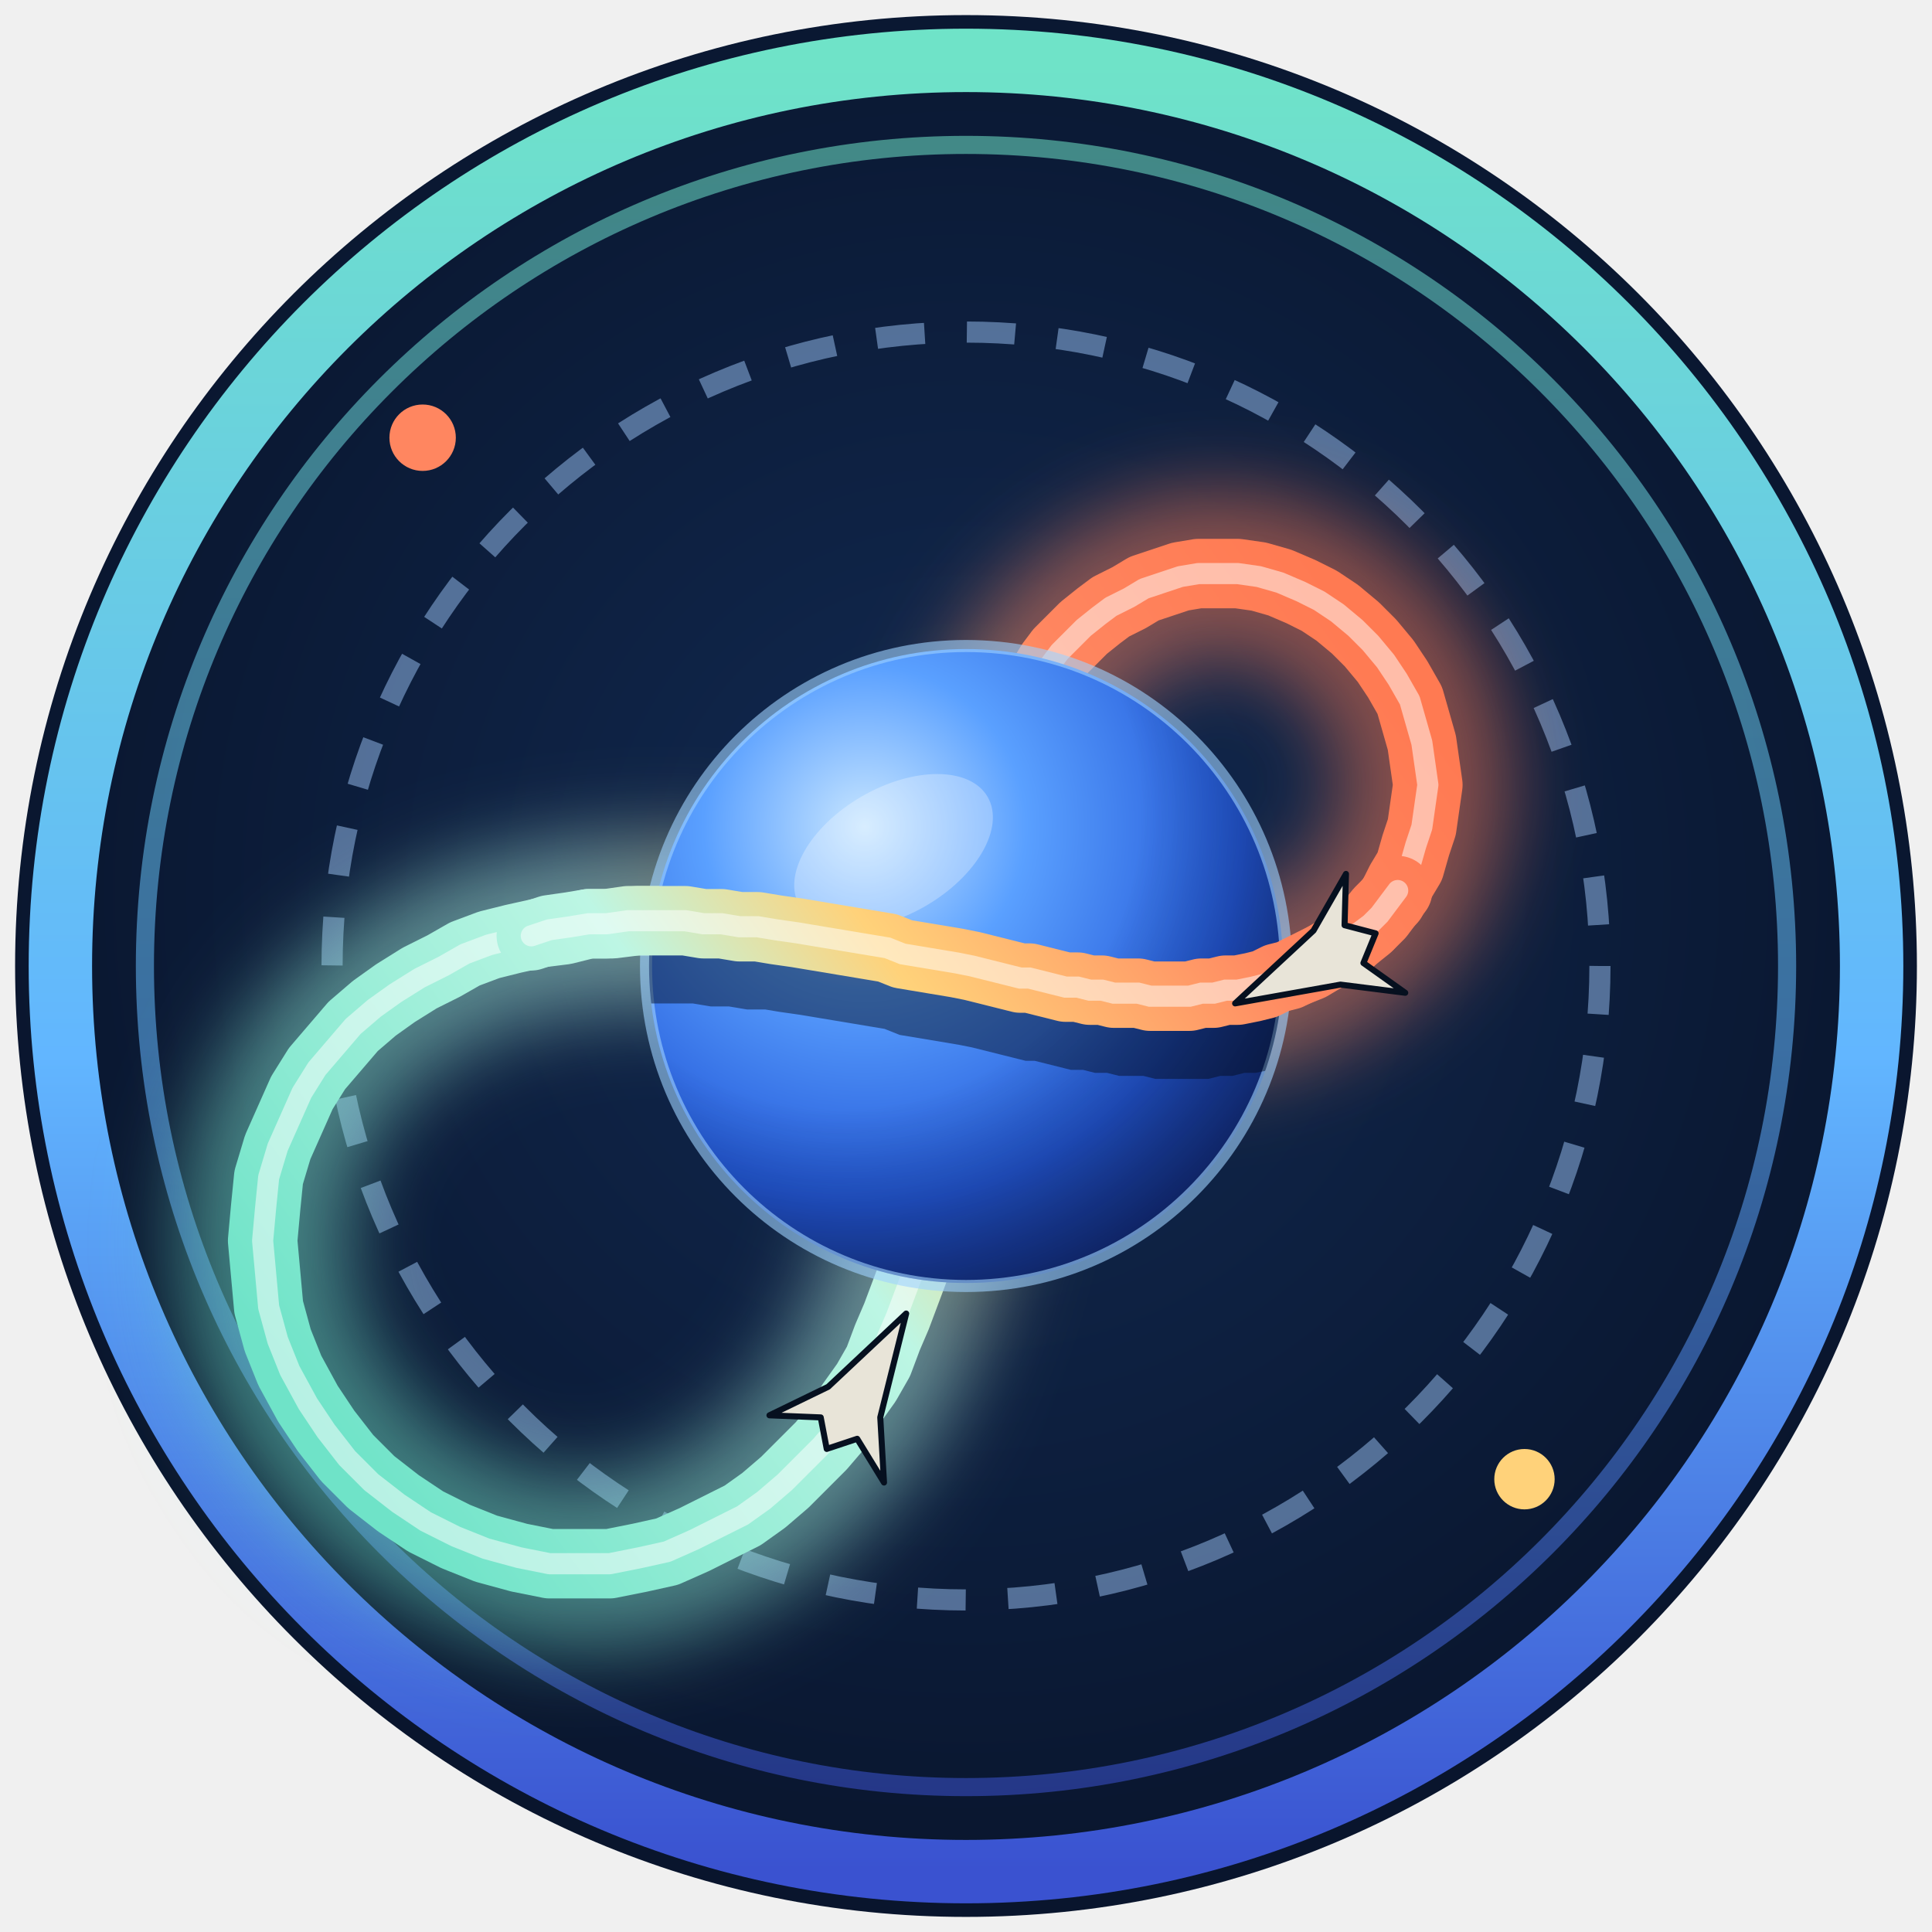
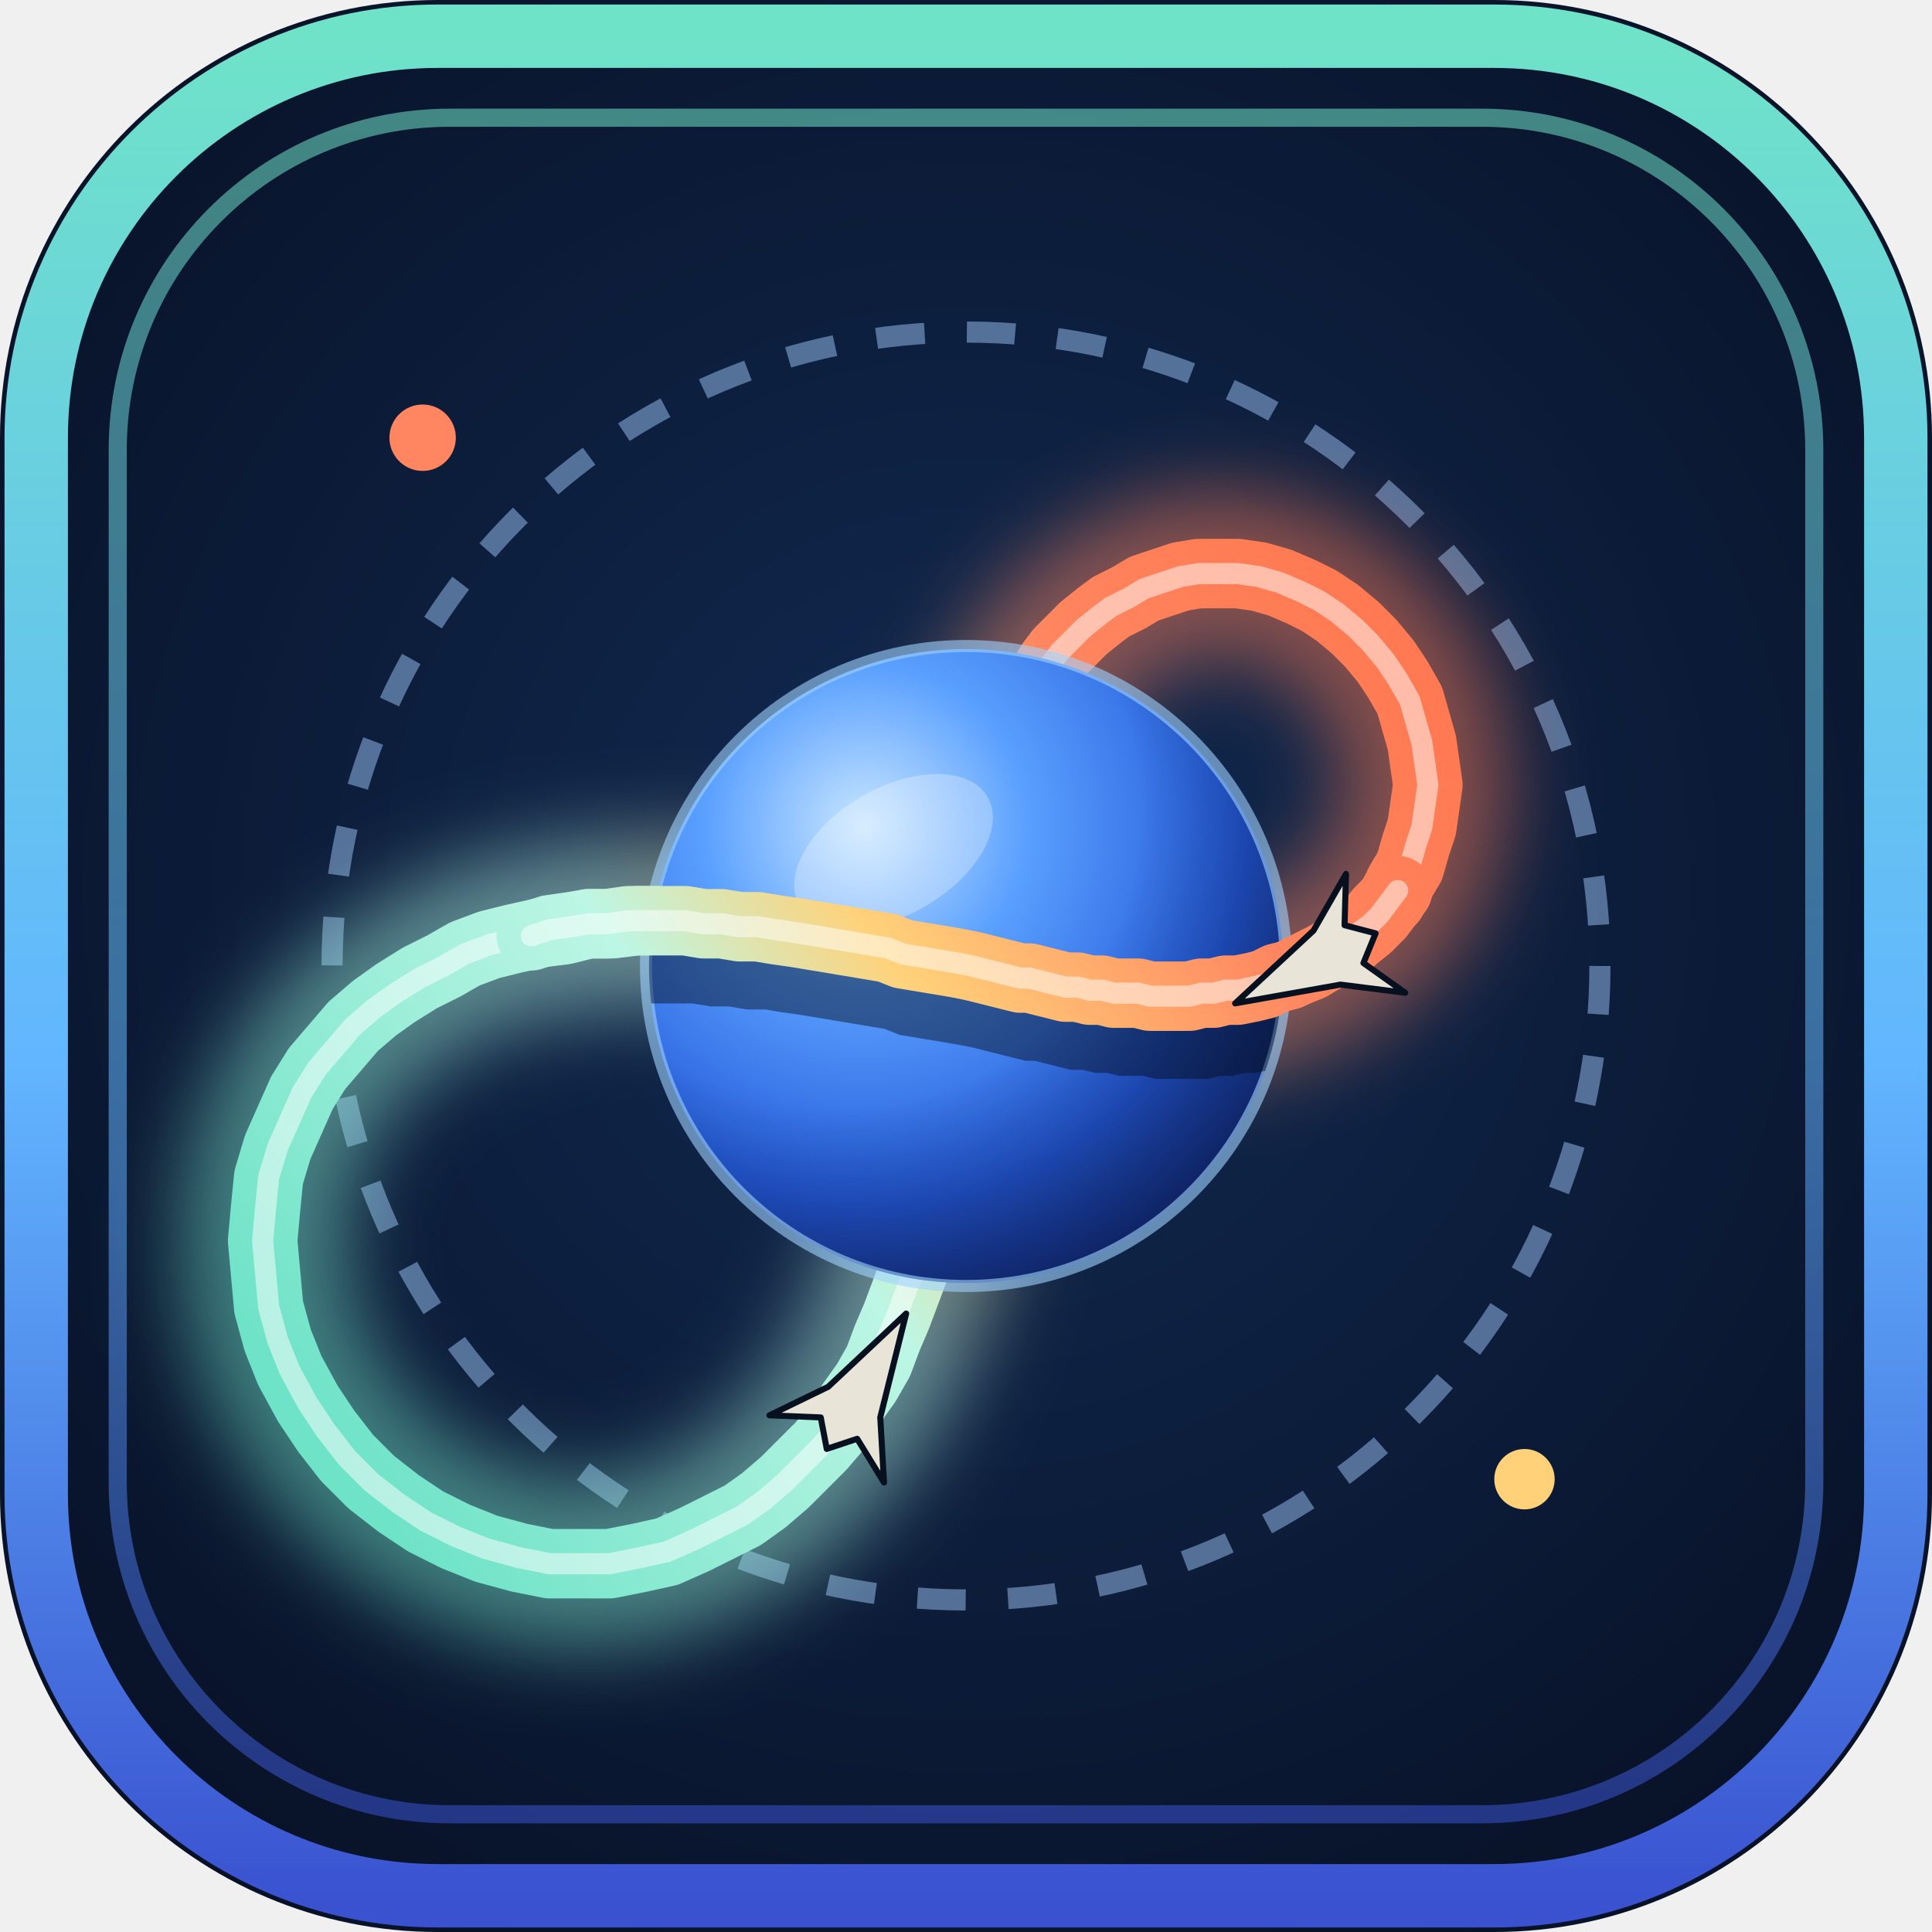
<svg xmlns="http://www.w3.org/2000/svg" viewBox="0 0 64 64" width="64" height="64">
  <defs>
    <linearGradient id="flight" gradientUnits="userSpaceOnUse" x1="10.779" y1="47.418" x2="45.915" y2="21.89">
      <stop offset="0" stop-color="#6fe3c8" />
      <stop offset=".4" stop-color="#bdf6e4" />
      <stop offset=".56" stop-color="#ffd27a" />
      <stop offset=".8" stop-color="#ff8660" />
      <stop offset="1" stop-color="#ff7a52" />
    </linearGradient>
    <linearGradient id="edge" x1="0" y1="0" x2="0" y2="1">
      <stop offset="0" stop-color="#6fe3c8" />
      <stop offset=".55" stop-color="#62b6ff" />
      <stop offset="1" stop-color="#3a52d0" />
    </linearGradient>
    <radialGradient id="planet" cx=".34" cy=".28" r=".85">
      <stop offset="0" stop-color="#c8e6ff" />
      <stop offset=".3" stop-color="#5aa0ff" />
      <stop offset=".7" stop-color="#2358d8" />
      <stop offset="1" stop-color="#132a82" />
    </radialGradient>
    <radialGradient id="shade" cx=".3" cy=".25" r=".95">
      <stop offset=".5" stop-color="#030a1c" stop-opacity="0" />
      <stop offset="1" stop-color="#030a1c" stop-opacity=".6" />
    </radialGradient>
    <filter id="blur6" x="-40%" y="-40%" width="180%" height="180%">
      <feGaussianBlur stdDeviation="6" />
    </filter>
    <filter id="blur18" x="-40%" y="-40%" width="180%" height="180%">
      <feGaussianBlur stdDeviation="18" />
    </filter>
    <radialGradient id="plate" cx=".5" cy=".46" r=".7">
      <stop offset="0" stop-color="#112a52" />
      <stop offset="1" stop-color="#070f22" />
    </radialGradient>
    <clipPath id="ball">
      <circle cx="32" cy="32" r="10.5" />
    </clipPath>
    <filter id="soft" x="-30%" y="-30%" width="160%" height="160%">
      <feGaussianBlur stdDeviation="1.3" />
    </filter>
  </defs>
-   <circle cx="32" cy="32" r="31.5" fill="url(#plate)" />
-   <circle cx="32" cy="32" r="30" fill="none" stroke="url(#edge)" stroke-width="2.1" />
-   <circle cx="32" cy="32" r="27.2" fill="none" stroke="url(#edge)" stroke-width=".6" opacity=".55" />
+   <rect width="64" height="64" rx="14.5" fill="url(#plate)" />
+   <rect x="1.2" y="1.2" width="61.6" height="61.6" rx="13.3" fill="none" stroke="url(#edge)" stroke-width="2.1" />
+   <rect x="3.9" y="3.9" width="56.2" height="56.2" rx="11" fill="none" stroke="url(#edge)" stroke-width=".6" opacity=".55" />
  <circle cx="32" cy="32" r="21" fill="none" stroke="#9cc4f5" stroke-width=".7" stroke-dasharray="1.6 1.4" opacity=".5" />
  <circle cx="14" cy="14.5" r="1.1" fill="#ff8660" />
  <circle cx="50.5" cy="49" r="1" fill="#ffd27a" />
  <path d="M45.9 21.9L46.3 22.5L46.7 23.2L46.9 23.9L47.1 24.6L47.2 25.3L47.3 26.0L47.2 26.7L47.1 27.4L46.9 28.0L46.7 28.7L46.4 29.2L46.1 29.8L45.7 30.2L45.3 30.7L44.8 31.1L44.4 31.4L43.9 31.7L43.4 32.0L42.9 32.2L42.3 32.4L41.8 32.6L41.3 32.7L40.7 32.8L40.2 32.9L39.7 32.9L39.1 33.0L38.6 33.0L38.1 33.0L37.6 32.9L37.0 32.9L36.5 32.8L36.0 32.8L35.5 32.7L35.0 32.6L34.5 32.5L34.0 32.4L33.5 32.3L33.0 32.2L32.5 32.1L32.0 32.0L31.2 31.8L30.5 31.7L29.7 31.5L29.0 31.4L28.2 31.2L27.4 31.1L26.7 30.9L25.9 30.8L25.1 30.7L24.3 30.6L23.5 30.6L22.7 30.5L21.9 30.5L21.1 30.5L20.3 30.6L19.5 30.6L18.7 30.8L17.9 30.9L17.0 31.1L16.2 31.3L15.4 31.6L14.7 32.0L13.9 32.4L13.1 32.9L12.4 33.4L11.7 34.0L11.1 34.7L10.5 35.4L10.0 36.2L9.6 37.1L9.2 38.0L8.9 39.0L8.8 40.0L8.7 41.1L8.8 42.2L8.9 43.3L9.2 44.4L9.6 45.4L10.2 46.5L10.8 47.4L11.5 48.3L12.3 49.1L13.2 49.8L14.1 50.4L15.1 50.9L16.1 51.3L17.2 51.6L18.2 51.8L19.2 51.8L20.2 51.8L21.2 51.6L22.1 51.4L23.0 51.0L23.8 50.6L24.6 50.2L25.3 49.7L26.0 49.1L26.6 48.5L27.2 47.9L27.8 47.2L28.2 46.5L28.7 45.8L29.1 45.1L29.4 44.3L29.7 43.6L30.0 42.8L30.3 42.0L30.5 41.3L30.7 40.5L30.9 39.7L31.1 38.9L31.2 38.2L31.4 37.4L31.5 36.6L31.6 35.9L31.7 35.1L31.8 34.3L31.8 33.5L31.9 32.8L32.0 32.0L32.1 31.5L32.1 31.0L32.2 30.5L32.2 30.0L32.3 29.5L32.3 29.0L32.4 28.5L32.5 28.0L32.6 27.4L32.7 26.9L32.8 26.4L33.0 25.9L33.1 25.4L33.3 24.9L33.5 24.4L33.7 23.9L33.9 23.4L34.2 23.0L34.5 22.5L34.8 22.0L35.1 21.6L35.5 21.2L35.9 20.8L36.4 20.4L36.8 20.1L37.4 19.8L37.9 19.5L38.5 19.3L39.1 19.1L39.7 19.0L40.4 19.0L41.0 19.0L41.7 19.1L42.4 19.3L43.1 19.6L43.7 19.9L44.3 20.3L44.9 20.8L45.4 21.3L45.9 21.9Z" fill="none" stroke="url(#flight)" stroke-width="5.52" stroke-linejoin="round" opacity=".5" filter="url(#soft)" />
  <path d="M45.9 21.9L46.3 22.5L46.7 23.2L46.9 23.9L47.1 24.6L47.2 25.3L47.3 26.0L47.2 26.7L47.1 27.4L46.9 28.0L46.7 28.7L46.4 29.2L46.1 29.8L45.7 30.2L45.3 30.7L44.8 31.1L44.4 31.4L43.9 31.7L43.4 32.0L42.9 32.2L42.3 32.4L41.8 32.6L41.3 32.7L40.7 32.8L40.2 32.9L39.7 32.9L39.1 33.0L38.6 33.0L38.1 33.0L37.6 32.9L37.0 32.9L36.5 32.8L36.0 32.8L35.5 32.7L35.0 32.6L34.5 32.5L34.0 32.4L33.5 32.3L33.0 32.2L32.5 32.1L32.0 32.0L31.2 31.8L30.5 31.7L29.7 31.5L29.0 31.4L28.2 31.2L27.4 31.1L26.7 30.9L25.9 30.8L25.1 30.7L24.3 30.6L23.5 30.6L22.7 30.5L21.9 30.5L21.1 30.5L20.3 30.6L19.5 30.6L18.7 30.8L17.9 30.9L17.0 31.1L16.2 31.3L15.4 31.6L14.7 32.0L13.9 32.4L13.1 32.9L12.4 33.4L11.7 34.0L11.1 34.7L10.5 35.4L10.0 36.2L9.6 37.1L9.2 38.0L8.9 39.0L8.8 40.0L8.7 41.1L8.8 42.2L8.9 43.3L9.2 44.4L9.6 45.4L10.2 46.5L10.8 47.4L11.5 48.3L12.3 49.1L13.2 49.8L14.1 50.4L15.1 50.9L16.1 51.3L17.2 51.6L18.2 51.8L19.2 51.8L20.2 51.8L21.2 51.6L22.1 51.4L23.0 51.0L23.8 50.6L24.6 50.2L25.3 49.7L26.0 49.1L26.6 48.5L27.2 47.9L27.8 47.2L28.2 46.5L28.7 45.8L29.1 45.1L29.4 44.3L29.7 43.6L30.0 42.8L30.3 42.0L30.5 41.3L30.7 40.5L30.9 39.7L31.1 38.9L31.2 38.2L31.4 37.4L31.5 36.6L31.6 35.9L31.7 35.1L31.8 34.3L31.8 33.5L31.9 32.8L32.0 32.0L32.1 31.5L32.1 31.0L32.2 30.5L32.2 30.0L32.3 29.5L32.3 29.0L32.4 28.5L32.5 28.0L32.6 27.4L32.7 26.9L32.8 26.4L33.0 25.9L33.1 25.4L33.3 24.9L33.5 24.4L33.7 23.9L33.9 23.4L34.2 23.0L34.5 22.5L34.8 22.0L35.1 21.6L35.5 21.2L35.9 20.8L36.4 20.4L36.8 20.1L37.4 19.8L37.9 19.5L38.5 19.3L39.1 19.1L39.7 19.0L40.4 19.0L41.0 19.0L41.7 19.1L42.4 19.3L43.1 19.6L43.7 19.9L44.3 20.3L44.9 20.8L45.4 21.3L45.9 21.9Z" fill="none" stroke="url(#flight)" stroke-width="2.3" stroke-linejoin="round" />
  <path d="M45.9 21.9L46.3 22.5L46.7 23.2L46.9 23.9L47.1 24.6L47.2 25.3L47.3 26.0L47.2 26.7L47.1 27.4L46.9 28.0L46.7 28.7L46.4 29.2L46.1 29.8L45.7 30.2L45.3 30.7L44.8 31.1L44.4 31.4L43.9 31.7L43.4 32.0L42.9 32.2L42.3 32.4L41.8 32.6L41.3 32.7L40.7 32.8L40.2 32.9L39.7 32.9L39.1 33.0L38.6 33.0L38.1 33.0L37.6 32.9L37.0 32.9L36.5 32.8L36.0 32.8L35.5 32.7L35.0 32.6L34.5 32.5L34.0 32.4L33.5 32.3L33.0 32.2L32.5 32.1L32.0 32.0L31.2 31.8L30.5 31.7L29.7 31.5L29.0 31.4L28.2 31.2L27.4 31.1L26.7 30.9L25.9 30.8L25.1 30.7L24.3 30.6L23.5 30.6L22.7 30.5L21.9 30.5L21.1 30.5L20.3 30.6L19.5 30.6L18.7 30.8L17.9 30.9L17.0 31.1L16.2 31.3L15.4 31.6L14.7 32.0L13.9 32.4L13.1 32.9L12.4 33.4L11.7 34.0L11.1 34.7L10.5 35.4L10.0 36.2L9.6 37.1L9.2 38.0L8.9 39.0L8.8 40.0L8.7 41.1L8.8 42.2L8.9 43.3L9.2 44.4L9.6 45.4L10.2 46.5L10.8 47.4L11.5 48.3L12.3 49.1L13.2 49.8L14.1 50.4L15.1 50.9L16.1 51.3L17.2 51.6L18.2 51.8L19.2 51.8L20.2 51.8L21.2 51.6L22.1 51.4L23.0 51.0L23.8 50.6L24.6 50.2L25.3 49.7L26.0 49.1L26.6 48.5L27.2 47.9L27.8 47.2L28.2 46.5L28.7 45.8L29.1 45.1L29.4 44.3L29.7 43.6L30.0 42.8L30.3 42.0L30.5 41.3L30.7 40.5L30.9 39.7L31.1 38.9L31.2 38.2L31.4 37.4L31.5 36.6L31.6 35.9L31.7 35.1L31.8 34.3L31.8 33.5L31.9 32.8L32.0 32.0L32.1 31.5L32.1 31.0L32.2 30.5L32.2 30.0L32.3 29.5L32.3 29.0L32.4 28.5L32.5 28.0L32.6 27.4L32.7 26.9L32.8 26.4L33.0 25.9L33.1 25.4L33.3 24.9L33.5 24.4L33.7 23.9L33.9 23.4L34.2 23.0L34.5 22.5L34.8 22.0L35.1 21.6L35.5 21.2L35.9 20.8L36.4 20.4L36.8 20.1L37.4 19.8L37.9 19.5L38.5 19.3L39.1 19.1L39.7 19.0L40.4 19.0L41.0 19.0L41.7 19.1L42.4 19.3L43.1 19.6L43.7 19.9L44.3 20.3L44.9 20.8L45.4 21.3L45.9 21.9Z" fill="none" stroke="#fff" stroke-width=".7" stroke-linejoin="round" opacity=".5" />
  <circle cx="32" cy="32" r="10.5" fill="url(#planet)" />
  <circle cx="32" cy="32" r="10.5" fill="url(#shade)" />
  <ellipse cx="29.6" cy="28.2" rx="3.6" ry="2.1" fill="#fff" opacity=".28" transform="rotate(-30 29.6 28.2)" />
  <circle cx="32" cy="32" r="10.6" fill="none" stroke="#9fd2ff" stroke-width=".4" opacity=".6" />
  <g clip-path="url(#ball)">
    <path d="M46.3 29.5L46.0 29.9L45.7 30.3L45.4 30.6L45.0 30.9L44.7 31.2L44.3 31.5L43.9 31.7L43.5 31.9L43.1 32.1L42.7 32.3L42.3 32.4L41.9 32.6L41.5 32.7L41.0 32.8L40.6 32.8L40.2 32.9L39.8 32.9L39.4 33.0L39.0 33.0L38.5 33.0L38.1 33.0L37.7 32.9L37.3 32.9L36.9 32.9L36.5 32.8L36.1 32.8L35.7 32.7L35.3 32.7L34.9 32.6L34.5 32.5L34.1 32.4L33.8 32.4L33.4 32.3L33.0 32.2L32.6 32.1L32.2 32.0L31.7 31.9L31.1 31.8L30.5 31.7L29.9 31.6L29.4 31.4L28.8 31.3L28.2 31.2L27.6 31.1L27.0 31.0L26.4 30.9L25.7 30.8L25.1 30.7L24.5 30.7L23.9 30.6L23.3 30.6L22.7 30.5L22.0 30.5L21.4 30.5L20.8 30.5L20.1 30.6L19.5 30.6L18.9 30.7L18.2 30.8L17.6 31.0" fill="none" stroke="#020816" stroke-width="3.68" stroke-linecap="round" opacity=".45" transform="translate(.4 .9)" />
  </g>
  <path d="M46.3 29.5L46.0 29.9L45.7 30.3L45.4 30.6L45.0 30.9L44.7 31.2L44.3 31.5L43.9 31.7L43.5 31.9L43.1 32.1L42.7 32.3L42.3 32.4L41.9 32.6L41.5 32.7L41.0 32.8L40.6 32.8L40.2 32.9L39.8 32.9L39.4 33.0L39.0 33.0L38.5 33.0L38.1 33.0L37.7 32.9L37.3 32.9L36.9 32.9L36.5 32.8L36.1 32.8L35.7 32.7L35.3 32.7L34.9 32.6L34.5 32.5L34.1 32.4L33.8 32.4L33.4 32.3L33.0 32.2L32.6 32.1L32.2 32.0L31.7 31.9L31.1 31.8L30.5 31.7L29.9 31.6L29.4 31.4L28.8 31.3L28.2 31.2L27.6 31.1L27.0 31.0L26.4 30.9L25.7 30.8L25.1 30.7L24.5 30.7L23.9 30.6L23.3 30.6L22.7 30.5L22.0 30.5L21.4 30.5L20.8 30.5L20.1 30.6L19.5 30.6L18.9 30.7L18.2 30.8L17.6 31.0" fill="none" stroke="url(#flight)" stroke-width="2.3" stroke-linecap="round" stroke-linejoin="round" />
  <path d="M46.3 29.5L46.0 29.9L45.7 30.3L45.4 30.6L45.0 30.9L44.7 31.2L44.3 31.5L43.9 31.7L43.5 31.9L43.1 32.1L42.7 32.3L42.3 32.4L41.9 32.6L41.5 32.7L41.0 32.8L40.6 32.8L40.2 32.9L39.8 32.9L39.4 33.0L39.0 33.0L38.5 33.0L38.1 33.0L37.7 32.9L37.3 32.9L36.9 32.9L36.5 32.8L36.1 32.8L35.7 32.7L35.3 32.7L34.9 32.6L34.5 32.5L34.1 32.4L33.8 32.4L33.4 32.3L33.0 32.2L32.6 32.1L32.2 32.0L31.7 31.9L31.1 31.8L30.5 31.7L29.9 31.6L29.4 31.4L28.8 31.3L28.2 31.2L27.6 31.1L27.0 31.0L26.4 30.9L25.7 30.8L25.1 30.7L24.5 30.7L23.9 30.6L23.3 30.6L22.7 30.5L22.0 30.5L21.4 30.5L20.8 30.5L20.1 30.6L19.5 30.6L18.9 30.7L18.2 30.8L17.6 31.0" fill="none" stroke="#fff" stroke-width=".7" stroke-linecap="round" opacity=".5" />
  <g transform="translate(28.5 46.1) rotate(-59.6) scale(0.2)">
    <path d="M15 0L-2 -5L-11 -11L-7 -3.5L-11 0L-7 3.5L-11 11L-2 5Z" fill="#e8e4d8" stroke="#06101f" stroke-width="1" stroke-linejoin="round" />
  </g>
  <g transform="translate(43.6 31.9) rotate(153.5) scale(0.2)">
    <path d="M15 0L-2 -5L-11 -11L-7 -3.5L-11 0L-7 3.5L-11 11L-2 5Z" fill="#e8e4d8" stroke="#06101f" stroke-width="1" stroke-linejoin="round" />
  </g>
</svg>
